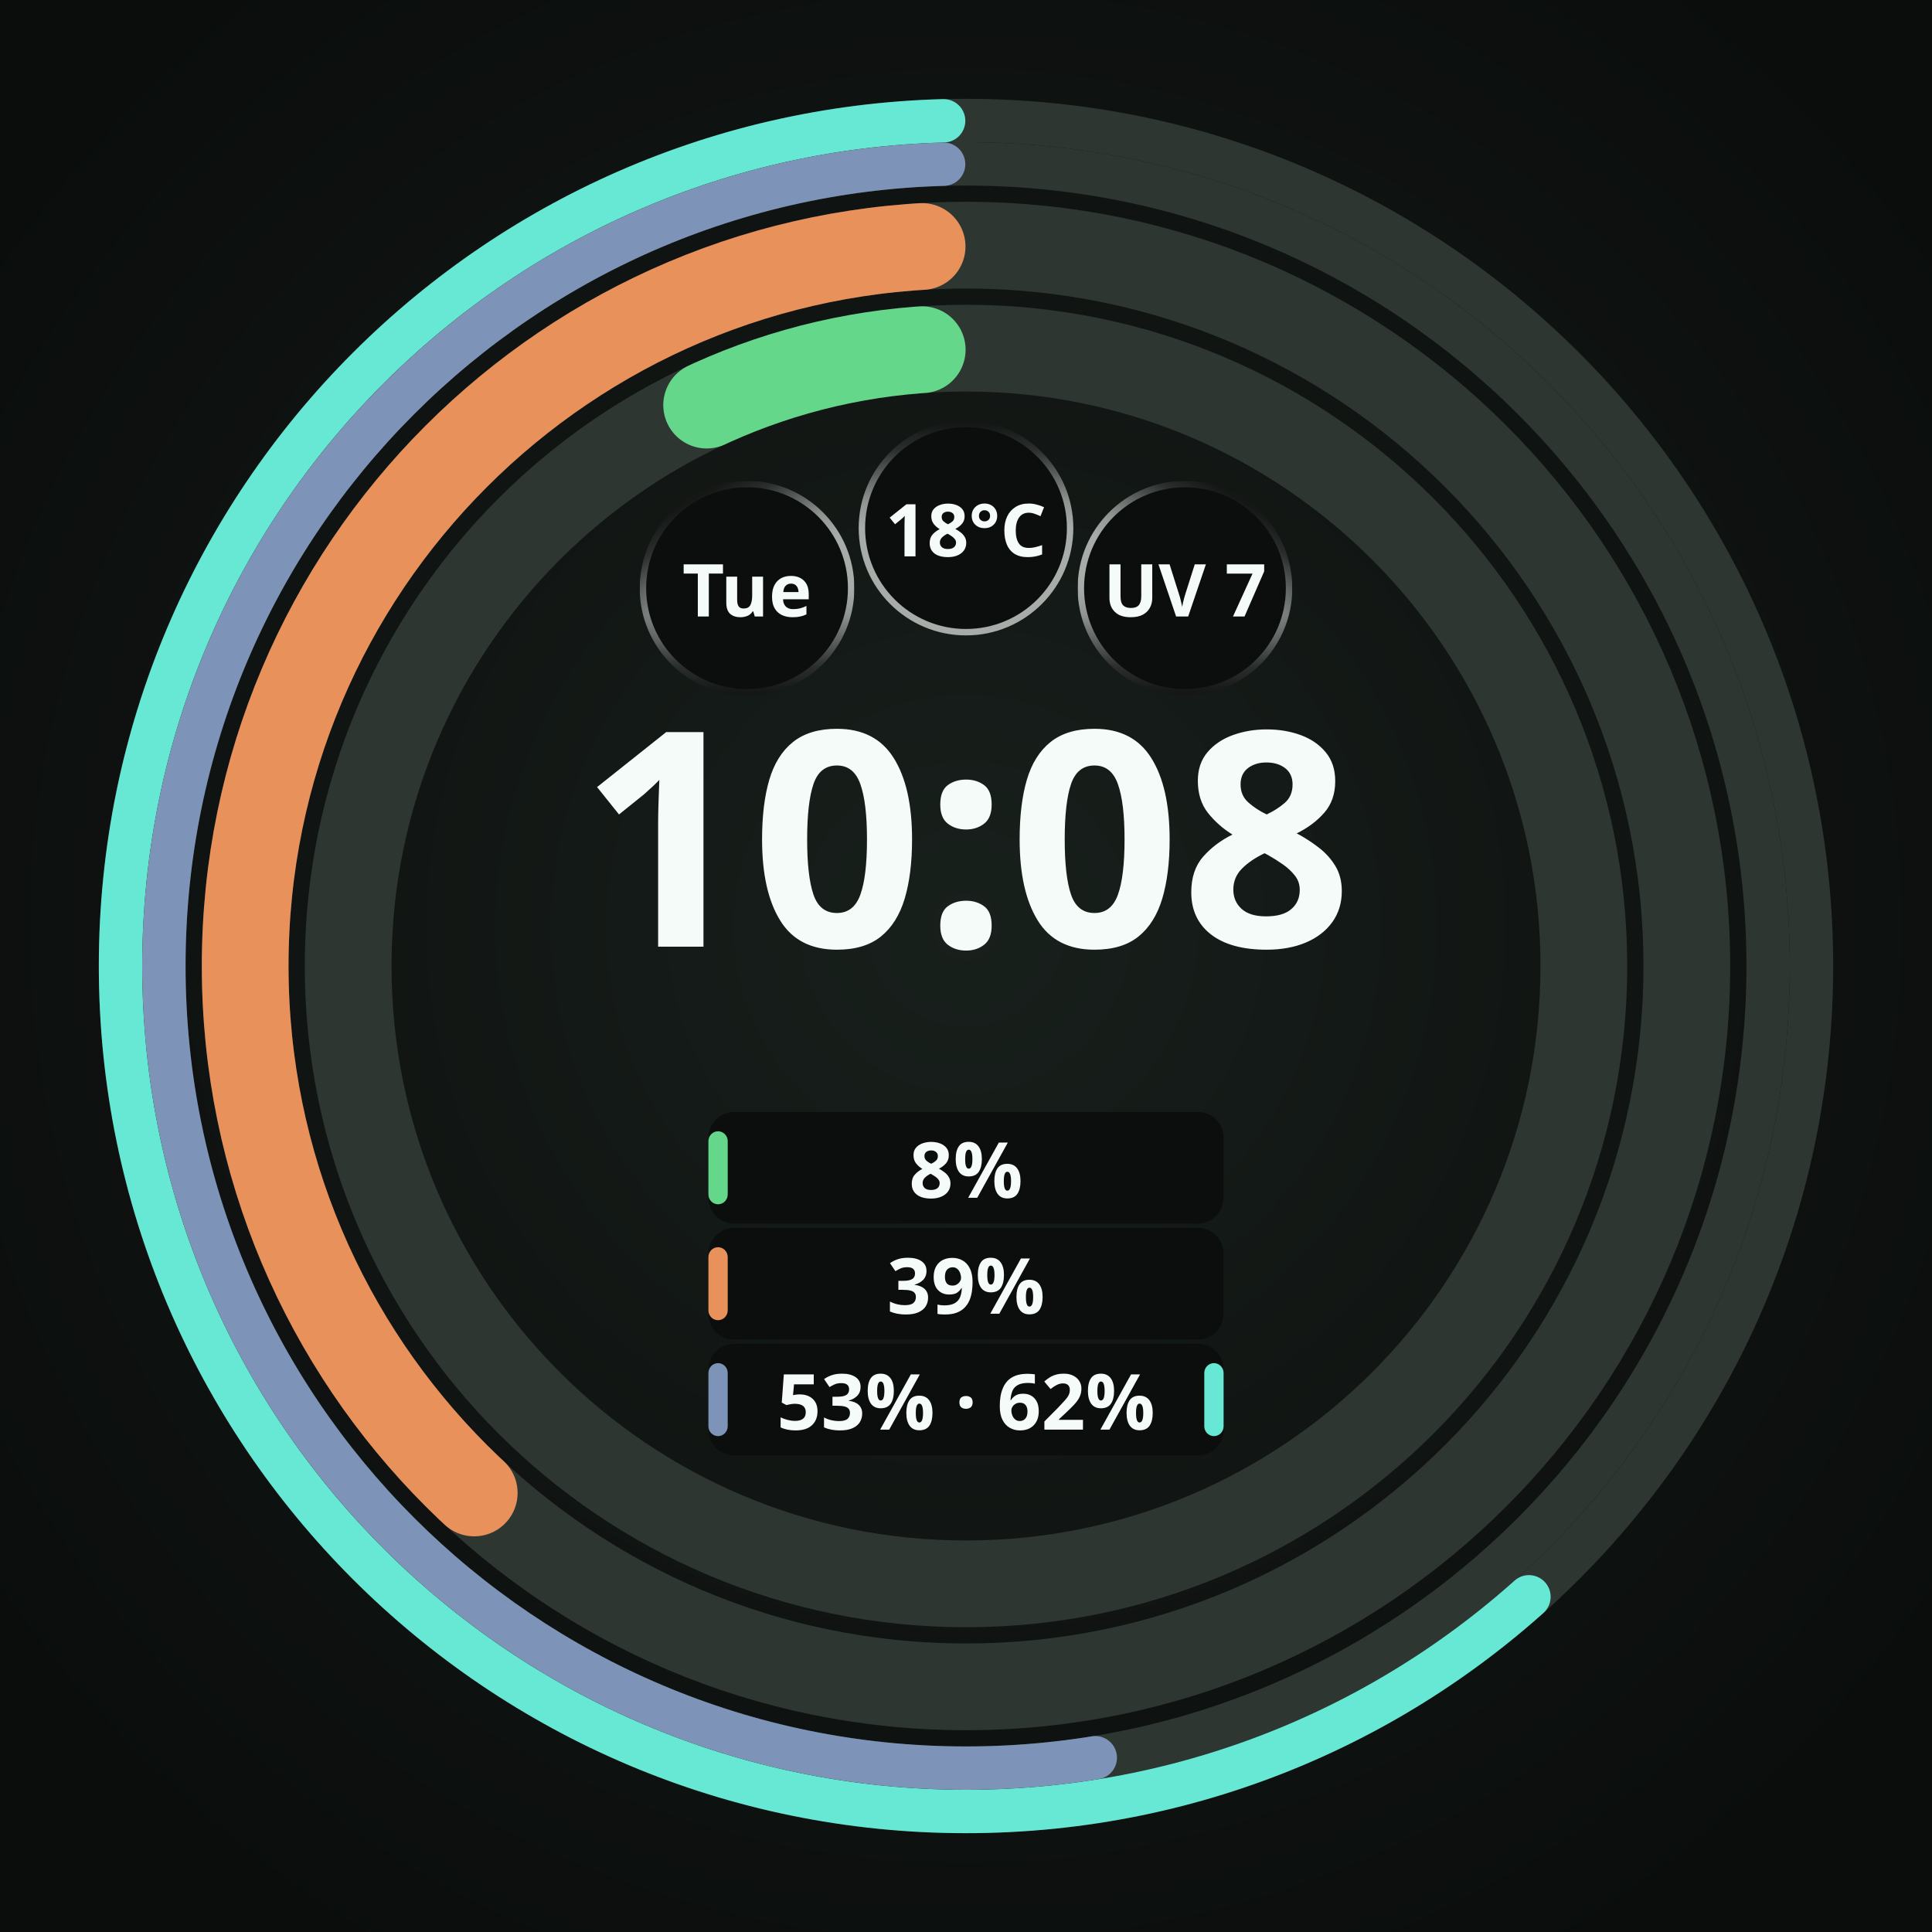
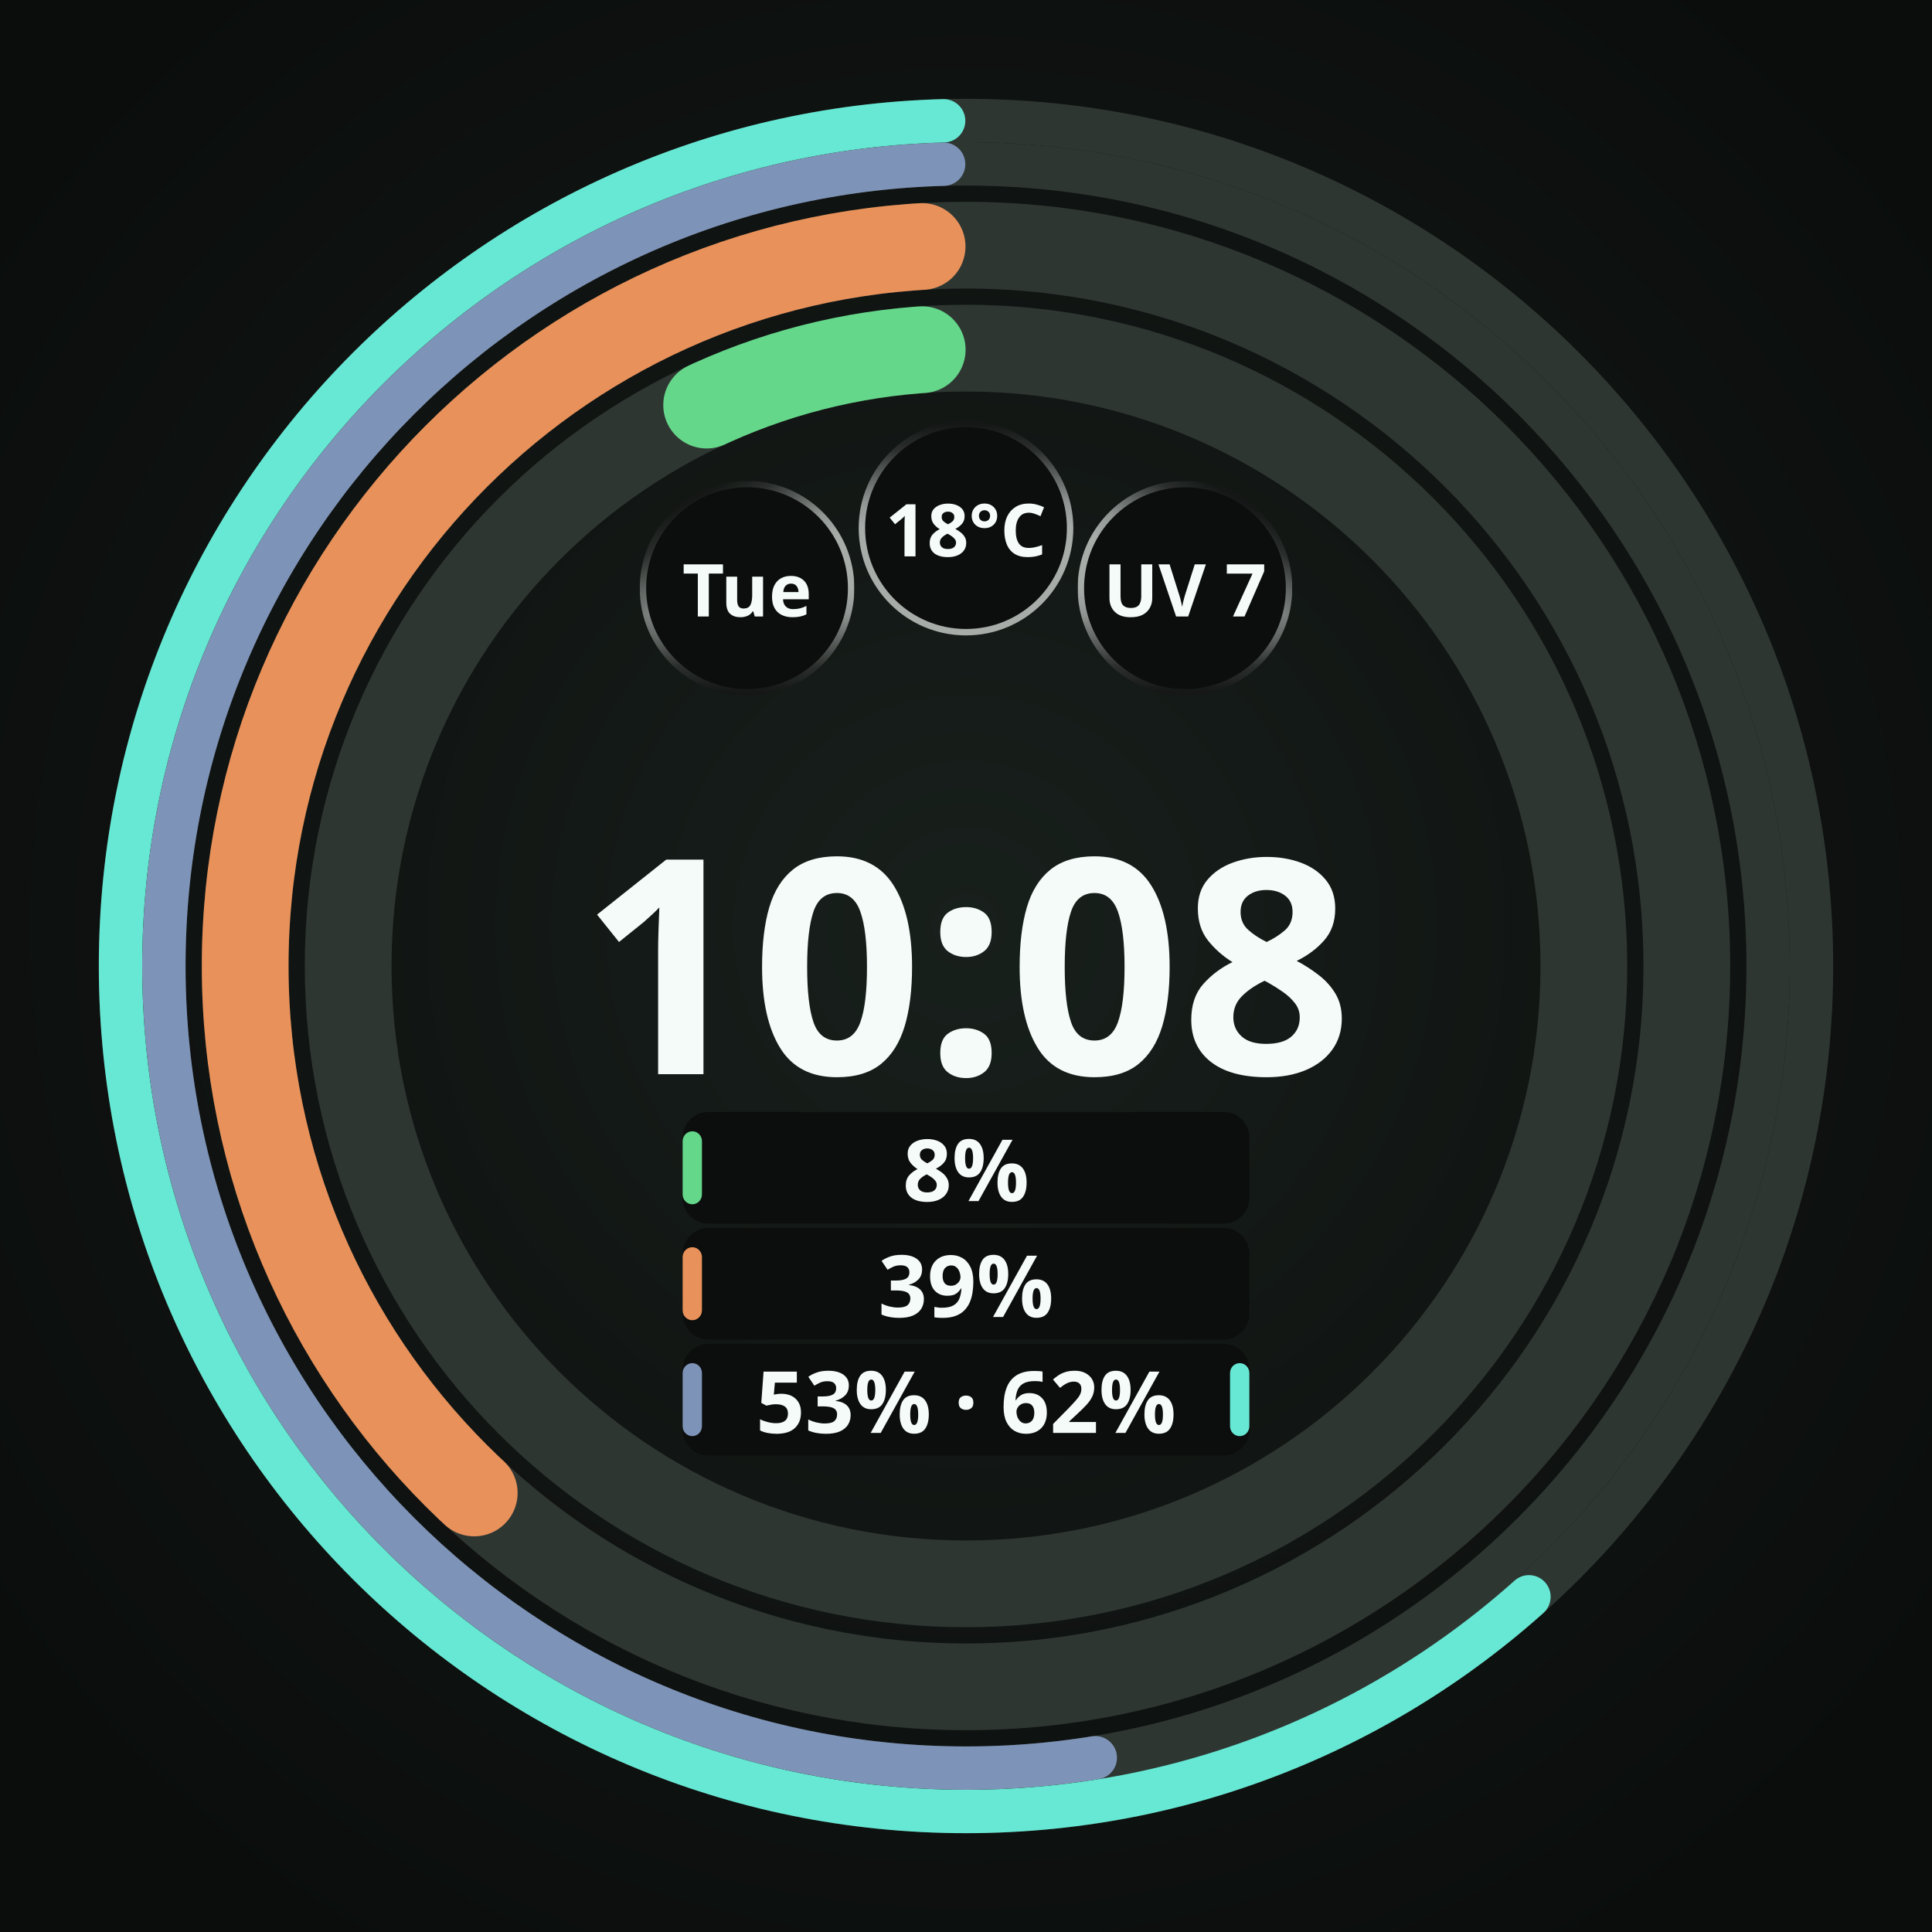
<svg xmlns="http://www.w3.org/2000/svg" width="450" height="450" viewBox="0 0 450 450" role="img" aria-label="Round · 3 providers · a Cursor plan sharing one band">
  <defs>
    <radialGradient id="lift" cx="50%" cy="48%" r="62%">
      <stop offset="0%" stop-color="#18201C" />
      <stop offset="55%" stop-color="#101412" />
      <stop offset="100%" stop-color="#0A0D0B" />
    </radialGradient>
    <radialGradient id="cellRecess" cx="50%" cy="50%" r="50%">
      <stop offset="0%" stop-color="#0B0E0C" />
      <stop offset="55%" stop-color="#0B0E0C" />
      <stop offset="100%" stop-color="#242A27" />
    </radialGradient>
  </defs>
  <rect width="450" height="450" fill="url(#lift)" />
  <circle cx="225" cy="225" r="143.91" fill="none" stroke="#2E3632" stroke-width="20.205" />
  <circle cx="225" cy="225" r="143.91" fill="none" stroke="#65D78A" stroke-width="20.205" stroke-linecap="round" stroke-dasharray="52.13 904.21" stroke-dashoffset="-841.98" transform="rotate(-90 225 225)" />
  <circle cx="225" cy="225" r="167.895" fill="none" stroke="#2E3632" stroke-width="20.205" />
  <circle cx="225" cy="225" r="167.895" fill="none" stroke="#E8915A" stroke-width="20.205" stroke-linecap="round" stroke-dasharray="391.21 1054.92" stroke-dashoffset="-653.60" transform="rotate(-90 225 225)" />
  <circle cx="225" cy="225" r="186.829" fill="none" stroke="#2E3632" stroke-width="10.103" />
  <circle cx="225" cy="225" r="186.829" fill="none" stroke="#7E93B8" stroke-width="10.103" stroke-linecap="round" stroke-dasharray="612.05 1173.88" stroke-dashoffset="-556.77" transform="rotate(-90 225 225)" />
  <circle cx="225" cy="225" r="196.931" fill="none" stroke="#2E3632" stroke-width="10.103" />
  <circle cx="225" cy="225" r="196.931" fill="none" stroke="#67E8D4" stroke-width="10.103" stroke-linecap="round" stroke-dasharray="757.06 1237.36" stroke-dashoffset="-475.25" transform="rotate(-90 225 225)" />
  <circle cx="174.0" cy="137.0" r="25.0" fill="#0B0E0C" />
  <defs>
    <linearGradient id="cellRing0" gradientUnits="userSpaceOnUse" x1="186.16" y1="157.981" x2="161.84" y2="116.019">
      <stop offset="0" stop-color="#F4FBF8" stop-opacity="0.667" />
      <stop offset="0.5" stop-color="#F4FBF8" stop-opacity="0.667" />
      <stop offset="0.625" stop-color="#F4FBF8" stop-opacity="0.569" />
      <stop offset="0.75" stop-color="#F4FBF8" stop-opacity="0.353" />
      <stop offset="0.875" stop-color="#F4FBF8" stop-opacity="0.137" />
      <stop offset="1" stop-color="#F4FBF8" stop-opacity="0.039" />
    </linearGradient>
    <linearGradient id="cellBottom0" gradientUnits="userSpaceOnUse" x1="174" y1="112.75" x2="174" y2="161.25">
      <stop offset="0" stop-color="white" stop-opacity="1" />
      <stop offset="0.5" stop-color="white" stop-opacity="1" />
      <stop offset="0.625" stop-color="white" stop-opacity="0.855" />
      <stop offset="0.75" stop-color="white" stop-opacity="0.529" />
      <stop offset="0.875" stop-color="white" stop-opacity="0.208" />
      <stop offset="1" stop-color="white" stop-opacity="0.059" />
    </linearGradient>
    <mask id="cellBottomMask0" maskUnits="userSpaceOnUse" x="149" y="112" width="50" height="50">
      <rect x="149" y="112" width="50" height="50" fill="url(#cellBottom0)" />
    </mask>
  </defs>
  <circle cx="174.0" cy="137.0" r="24.25" fill="none" stroke="url(#cellRing0)" stroke-width="1.50" stroke-opacity="1" mask="url(#cellBottomMask0)" />
  <text x="174.0" y="137.0" text-anchor="middle" dominant-baseline="central" font-family="Noto Sans, sans-serif" font-size="17.0" font-weight="700" fill="#F4FBF8" fill-opacity="1">Tue</text>
  <circle cx="225.0" cy="123.0" r="25.0" fill="#0B0E0C" fill-opacity="0.92" />
  <defs>
    <linearGradient id="cellRing1" gradientUnits="userSpaceOnUse" x1="225" y1="147.25" x2="225" y2="98.75">
      <stop offset="0" stop-color="#F4FBF8" stop-opacity="0.667" />
      <stop offset="0.5" stop-color="#F4FBF8" stop-opacity="0.667" />
      <stop offset="0.625" stop-color="#F4FBF8" stop-opacity="0.569" />
      <stop offset="0.75" stop-color="#F4FBF8" stop-opacity="0.353" />
      <stop offset="0.875" stop-color="#F4FBF8" stop-opacity="0.137" />
      <stop offset="1" stop-color="#F4FBF8" stop-opacity="0.039" />
    </linearGradient>
  </defs>
  <circle cx="225.0" cy="123.0" r="24.25" fill="none" stroke="url(#cellRing1)" stroke-width="1.50" stroke-opacity="1" />
  <text x="225.0" y="123.0" text-anchor="middle" dominant-baseline="central" font-family="Noto Sans, sans-serif" font-size="17.0" font-weight="700" fill="#F4FBF8" fill-opacity="1">18°C</text>
  <circle cx="276.0" cy="137.0" r="25.0" fill="#0B0E0C" fill-opacity="0.92" />
  <defs>
    <linearGradient id="cellRing2" gradientUnits="userSpaceOnUse" x1="263.84" y1="157.981" x2="288.16" y2="116.019">
      <stop offset="0" stop-color="#F4FBF8" stop-opacity="0.667" />
      <stop offset="0.5" stop-color="#F4FBF8" stop-opacity="0.667" />
      <stop offset="0.625" stop-color="#F4FBF8" stop-opacity="0.569" />
      <stop offset="0.75" stop-color="#F4FBF8" stop-opacity="0.353" />
      <stop offset="0.875" stop-color="#F4FBF8" stop-opacity="0.137" />
      <stop offset="1" stop-color="#F4FBF8" stop-opacity="0.039" />
    </linearGradient>
    <linearGradient id="cellBottom2" gradientUnits="userSpaceOnUse" x1="276" y1="112.75" x2="276" y2="161.25">
      <stop offset="0" stop-color="white" stop-opacity="1" />
      <stop offset="0.5" stop-color="white" stop-opacity="1" />
      <stop offset="0.625" stop-color="white" stop-opacity="0.855" />
      <stop offset="0.75" stop-color="white" stop-opacity="0.529" />
      <stop offset="0.875" stop-color="white" stop-opacity="0.208" />
      <stop offset="1" stop-color="white" stop-opacity="0.059" />
    </linearGradient>
    <mask id="cellBottomMask2" maskUnits="userSpaceOnUse" x="251" y="112" width="50" height="50">
      <rect x="251" y="112" width="50" height="50" fill="url(#cellBottom2)" />
    </mask>
  </defs>
  <circle cx="276.0" cy="137.0" r="24.25" fill="none" stroke="url(#cellRing2)" stroke-width="1.50" stroke-opacity="1" mask="url(#cellBottomMask2)" />
  <text x="276.0" y="137.0" text-anchor="middle" dominant-baseline="central" font-family="Noto Sans, sans-serif" font-size="17.0" font-weight="700" fill="#F4FBF8" fill-opacity="1">UV 7</text>
-   <text x="225" y="220.5" text-anchor="middle" font-family="Noto Sans, sans-serif" font-size="70.0" font-weight="700" fill="#F4FBF8">10:08</text>
-   <rect x="165.0" y="259.0" width="120.0" height="26.0" rx="6.0" fill="#0B0E0C" fill-opacity="0.92" />
-   <rect x="165.0" y="263.5" width="4.5" height="17.0" rx="2.3" fill="#65D78A" />
-   <text x="225.0" y="272.0" text-anchor="middle" dominant-baseline="central" font-family="Noto Sans, sans-serif" font-size="18.0" font-weight="700" fill="#F4FBF8">8%</text>
-   <rect x="165.0" y="286.0" width="120.0" height="26.0" rx="6.0" fill="#0B0E0C" fill-opacity="0.92" />
-   <rect x="165.0" y="290.5" width="4.5" height="17.0" rx="2.3" fill="#E8915A" />
-   <text x="225.0" y="299.0" text-anchor="middle" dominant-baseline="central" font-family="Noto Sans, sans-serif" font-size="18.0" font-weight="700" fill="#F4FBF8">39%</text>
-   <rect x="165.0" y="313.0" width="120.0" height="26.0" rx="6.0" fill="#0B0E0C" fill-opacity="0.92" />
-   <rect x="165.0" y="317.5" width="4.5" height="17.0" rx="2.3" fill="#7E93B8" />
-   <text x="225.0" y="326.0" text-anchor="middle" dominant-baseline="central" font-family="Noto Sans, sans-serif" font-size="18.0" font-weight="700" fill="#F4FBF8">53% · 62%</text>
-   <rect x="280.5" y="317.5" width="4.5" height="17.0" rx="2.3" fill="#67E8D4" />
+   <text x="225" y="250.2" text-anchor="middle" font-family="Noto Sans, sans-serif" font-size="70.0" font-weight="700" fill="#F4FBF8">10:08</text>
+   <rect x="159.0" y="259.0" width="132.0" height="26.0" rx="6.0" fill="#0B0E0C" fill-opacity="0.92" />
+   <rect x="159.0" y="263.5" width="4.5" height="17.0" rx="2.3" fill="#65D78A" />
+   <text x="225.0" y="272.0" text-anchor="middle" dominant-baseline="central" font-family="Noto Sans, sans-serif" font-size="20.0" font-weight="700" fill="#F4FBF8">8%</text>
+   <rect x="159.0" y="286.0" width="132.0" height="26.0" rx="6.0" fill="#0B0E0C" fill-opacity="0.92" />
+   <rect x="159.0" y="290.5" width="4.5" height="17.0" rx="2.3" fill="#E8915A" />
+   <text x="225.0" y="299.0" text-anchor="middle" dominant-baseline="central" font-family="Noto Sans, sans-serif" font-size="20.0" font-weight="700" fill="#F4FBF8">39%</text>
+   <rect x="159.0" y="313.0" width="132.0" height="26.0" rx="6.0" fill="#0B0E0C" fill-opacity="0.92" />
+   <rect x="159.0" y="317.5" width="4.5" height="17.0" rx="2.3" fill="#7E93B8" />
+   <text x="225.0" y="326.0" text-anchor="middle" dominant-baseline="central" font-family="Noto Sans, sans-serif" font-size="20.0" font-weight="700" fill="#F4FBF8">53% · 62%</text>
+   <rect x="286.5" y="317.5" width="4.5" height="17.0" rx="2.3" fill="#67E8D4" />
</svg>
